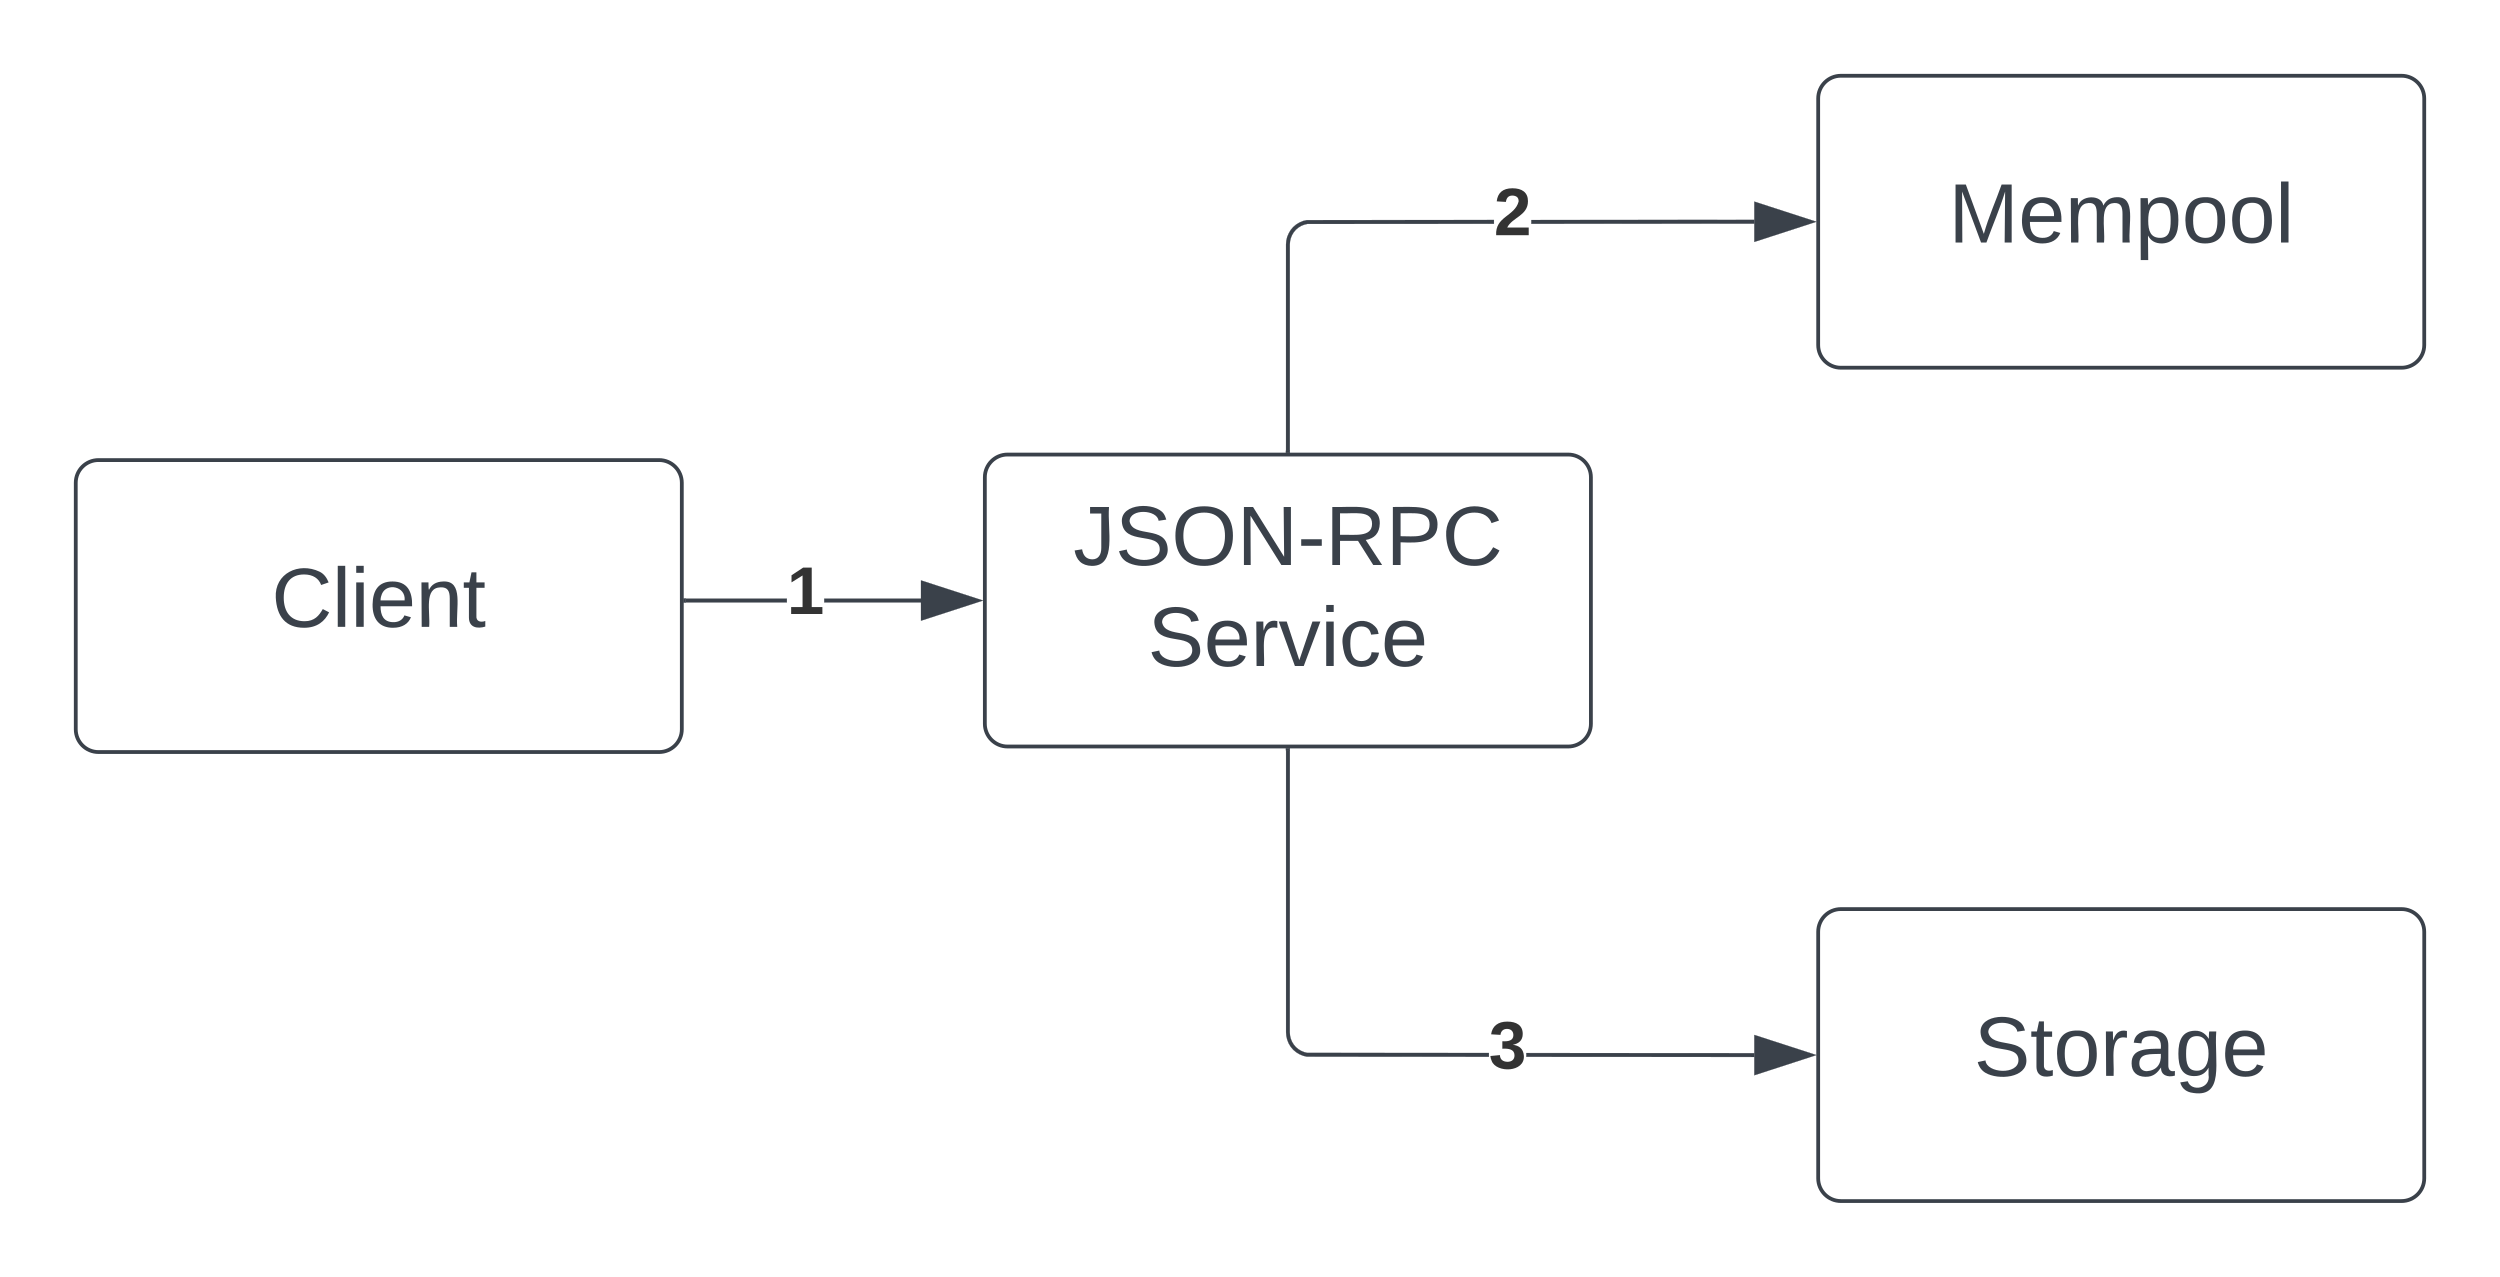
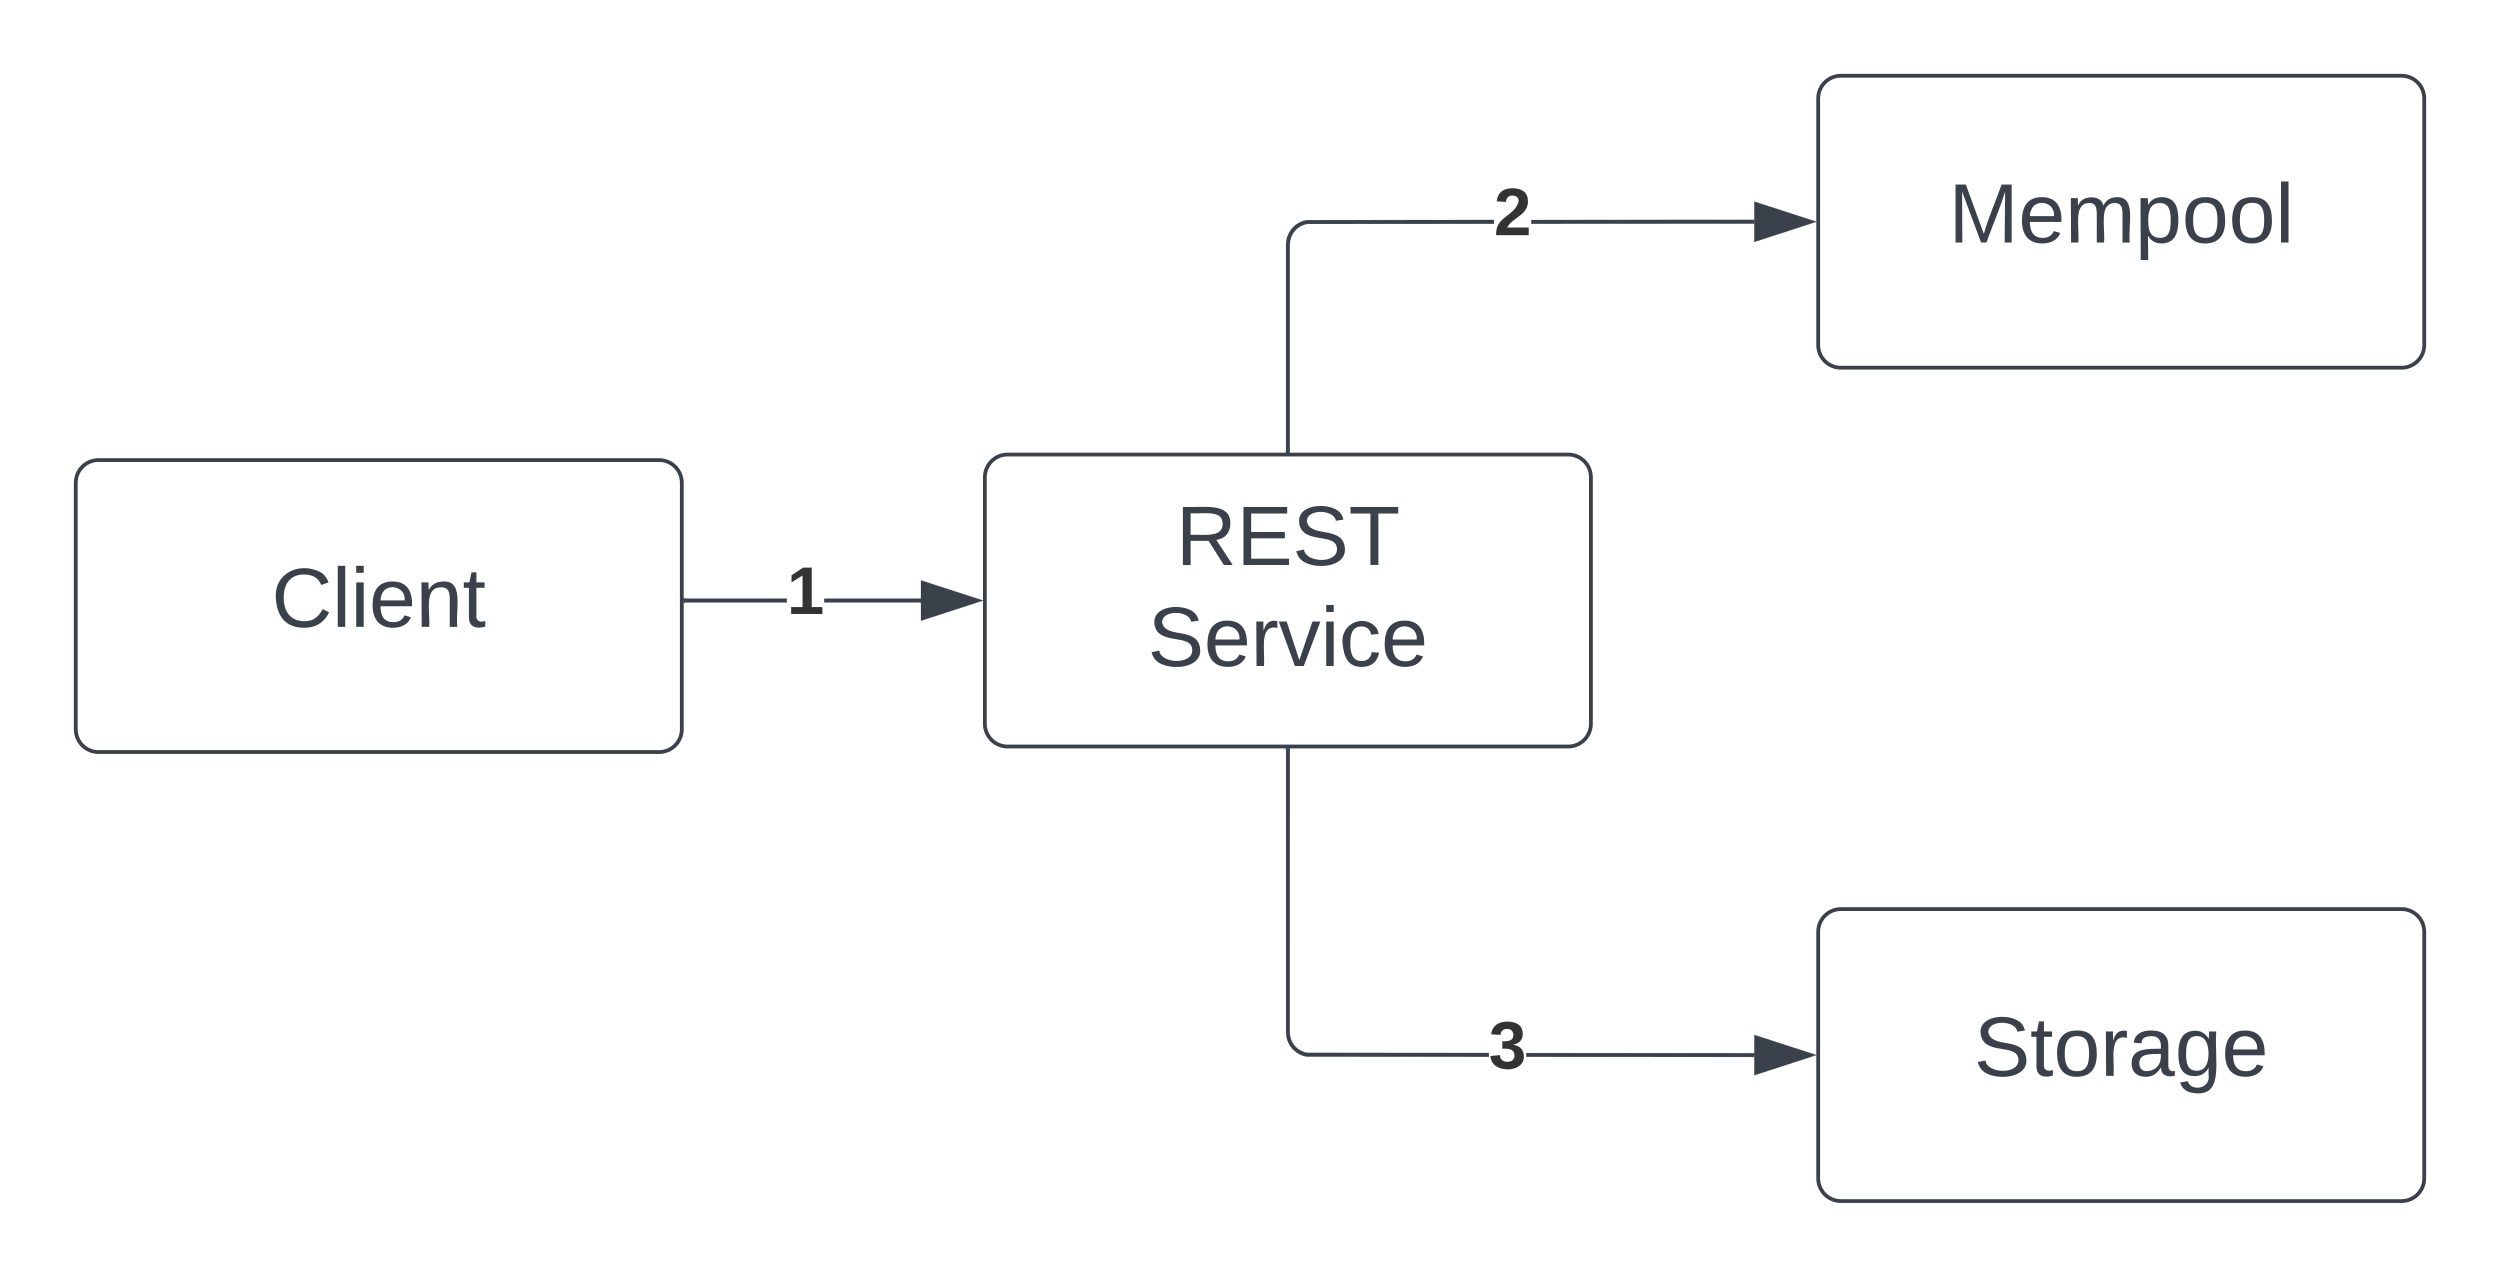
<svg xmlns="http://www.w3.org/2000/svg" xmlns:ns1="lucid" xmlns:xlink="http://www.w3.org/1999/xlink" width="660" height="337.08">
  <g transform="translate(-620 -800)" ns1:page-tab-id="0_0">
    <path d="M640 927.46a6 6 0 0 1 6-6h148a6 6 0 0 1 6 6v65.08a6 6 0 0 1-6 6H646a6 6 0 0 1-6-6z" stroke="#3a414a" fill-opacity="0" />
    <use xlink:href="#a" transform="matrix(1,0,0,1,645,926.4583) translate(46.69753 39.02778)" />
    <path d="M880 926a6 6 0 0 1 6-6h148a6 6 0 0 1 6 6v65.08a6 6 0 0 1-6 6H886a6 6 0 0 1-6-6z" stroke="#3a414a" fill-opacity="0" />
-     <use xlink:href="#b" transform="matrix(1,0,0,1,885,925) translate(18.33333 24.15278)" />
+     <use xlink:href="#b" transform="matrix(1,0,0,1,885,925) translate(45.4321 24.15278)" />
    <use xlink:href="#c" transform="matrix(1,0,0,1,885,925) translate(38.02469 50.81944)" />
    <path d="M1100 826a6 6 0 0 1 6-6h148a6 6 0 0 1 6 6v65.08a6 6 0 0 1-6 6h-148a6 6 0 0 1-6-6z" stroke="#3a414a" fill-opacity="0" />
    <use xlink:href="#d" transform="matrix(1,0,0,1,1105,825) translate(29.41358 39.02778)" />
    <path d="M1100 1046a6 6 0 0 1 6-6h148a6 6 0 0 1 6 6v65.08a6 6 0 0 1-6 6h-148a6 6 0 0 1-6-6z" stroke="#3a414a" fill-opacity="0" />
    <use xlink:href="#e" transform="matrix(1,0,0,1,1105,1045) translate(36.14198 39.02778)" />
    <path d="M1014.4 859.08l-49.28.04-.82.2-.8.32-.73.45-.66.55-.55.66-.45.75-.33.8-.2.83-.07.88v54.48h-1v-54.52l.08-1 .24-1 .4-.93.52-.88.66-.78.78-.66.87-.53.94-.4 1-.23 49.4-.04zm68.75-.04l-58.88.04v-1l58.88-.04z" stroke="#3a414a" stroke-width=".05" fill="#3a414a" />
    <path d="M960.5 919.54h-1v-.52h1z" fill="#3a414a" />
    <path d="M960.52 919.56h-1.04V919h1.04zm-1-.5v.45h.96v-.45z" stroke="#3a414a" stroke-width=".05" fill="#3a414a" />
    <path d="M1097.92 858.54l-14.27 4.64v-9.27z" fill="#3a414a" />
    <path d="M1099.54 858.54l-16.4 5.33v-10.65zm-15.4 3.95l12.16-3.96-12.15-3.95z" stroke="#3a414a" stroke-width=".05" fill="#3a414a" />
    <use xlink:href="#f" transform="matrix(1,0,0,1,1014.395,847.875) translate(0 14.22222)" />
    <path d="M827.73 959.04h-26.77v-1h26.77zm35.42 0H837.6v-1h25.55z" stroke="#3a414a" stroke-width=".05" fill="#3a414a" />
    <path d="M877.92 958.54l-14.27 4.64v-9.27z" fill="#3a414a" />
    <path d="M879.54 958.54l-16.4 5.33v-10.65zm-15.4 3.95l12.16-3.96-12.15-3.95z" stroke="#3a414a" stroke-width=".05" fill="#3a414a" />
    <path d="M800.97 959.04h-.5v-1h.5z" fill="#3a414a" />
    <path d="M801 959.07h-.56v-1.05h.56zm-.5-1v.95h.45v-.95z" stroke="#3a414a" stroke-width=".05" fill="#3a414a" />
    <use xlink:href="#g" transform="matrix(1,0,0,1,827.7284,947.875) translate(0 14.22222)" />
    <path d="M1083.15 1078.04v1l-60.2-.04v-1zm-122.65-5.52l.07.88.2.84.33.8.45.73.56.66.67.56.73.44.8.33.82.2 47.94.03v1l-48.06-.03-1-.24-.95-.4-.87-.53-.78-.66-.66-.78-.53-.87-.38-.95-.24-1-.08-1v-74.5h1z" stroke="#3a414a" stroke-width=".05" fill="#3a414a" />
    <path d="M960.5 998.06h-1v-.5h1z" fill="#3a414a" />
    <path d="M960.52 998.08h-1.04v-.56h1.04zm-1-.5v.45h.96v-.46z" stroke="#3a414a" stroke-width=".05" fill="#3a414a" />
    <path d="M1097.92 1078.54l-14.27 4.64v-9.27z" fill="#3a414a" />
    <path d="M1099.54 1078.54l-16.4 5.33v-10.65zm-15.4 3.95l12.16-3.96-12.15-3.95z" stroke="#3a414a" stroke-width=".05" fill="#3a414a" />
    <use xlink:href="#h" transform="matrix(1,0,0,1,1013.062,1067.875) translate(0 14.22222)" />
    <defs>
      <path fill="#3a414a" d="M212-179c-10-28-35-45-73-45-59 0-87 40-87 99 0 60 29 101 89 101 43 0 62-24 78-52l27 14C228-24 195 4 139 4 59 4 22-46 18-125c-6-104 99-153 187-111 19 9 31 26 39 46" id="i" />
      <path fill="#3a414a" d="M24 0v-261h32V0H24" id="j" />
      <path fill="#3a414a" d="M24-231v-30h32v30H24zM24 0v-190h32V0H24" id="k" />
      <path fill="#3a414a" d="M100-194c63 0 86 42 84 106H49c0 40 14 67 53 68 26 1 43-12 49-29l28 8c-11 28-37 45-77 45C44 4 14-33 15-96c1-61 26-98 85-98zm52 81c6-60-76-77-97-28-3 7-6 17-6 28h103" id="l" />
      <path fill="#3a414a" d="M117-194c89-4 53 116 60 194h-32v-121c0-31-8-49-39-48C34-167 62-67 57 0H25l-1-190h30c1 10-1 24 2 32 11-22 29-35 61-36" id="m" />
      <path fill="#3a414a" d="M59-47c-2 24 18 29 38 22v24C64 9 27 4 27-40v-127H5v-23h24l9-43h21v43h35v23H59v120" id="n" />
      <g id="a">
        <use transform="matrix(0.0617284,0,0,0.0617284,0,0)" xlink:href="#i" />
        <use transform="matrix(0.0617284,0,0,0.0617284,15.98765,0)" xlink:href="#j" />
        <use transform="matrix(0.0617284,0,0,0.0617284,20.8642,0)" xlink:href="#k" />
        <use transform="matrix(0.0617284,0,0,0.0617284,25.74074,0)" xlink:href="#l" />
        <use transform="matrix(0.0617284,0,0,0.0617284,38.08642,0)" xlink:href="#m" />
        <use transform="matrix(0.0617284,0,0,0.0617284,50.4321,0)" xlink:href="#n" />
      </g>
-       <path fill="#3a414a" d="M153-248C145-148 188 4 80 4 36 3 13-21 6-62l32-5c4 25 16 42 43 43 27 0 39-20 39-49v-147H72v-28h81" id="o" />
-       <path fill="#3a414a" d="M185-189c-5-48-123-54-124 2 14 75 158 14 163 119 3 78-121 87-175 55-17-10-28-26-33-46l33-7c5 56 141 63 141-1 0-78-155-14-162-118-5-82 145-84 179-34 5 7 8 16 11 25" id="p" />
-       <path fill="#3a414a" d="M140-251c81 0 123 46 123 126C263-46 219 4 140 4 59 4 17-45 17-125s42-126 123-126zm0 227c63 0 89-41 89-101s-29-99-89-99c-61 0-89 39-89 99S79-25 140-24" id="q" />
-       <path fill="#3a414a" d="M190 0L58-211 59 0H30v-248h39L202-35l-2-213h31V0h-41" id="r" />
-       <path fill="#3a414a" d="M16-82v-28h88v28H16" id="s" />
-       <path fill="#3a414a" d="M233-177c-1 41-23 64-60 70L243 0h-38l-65-103H63V0H30v-248c88 3 205-21 203 71zM63-129c60-2 137 13 137-47 0-61-80-42-137-45v92" id="t" />
-       <path fill="#3a414a" d="M30-248c87 1 191-15 191 75 0 78-77 80-158 76V0H30v-248zm33 125c57 0 124 11 124-50 0-59-68-47-124-48v98" id="u" />
+       <path fill="#3a414a" d="M233-177c-1 41-23 64-60 70L243 0h-38l-65-103H63V0H30v-248c88 3 205-21 203 71zM63-129c60-2 137 13 137-47 0-61-80-42-137-45v92" id="o" />
+       <path fill="#3a414a" d="M30 0v-248h187v28H63v79h144v27H63v87h162V0H30" id="p" />
+       <path fill="#3a414a" d="M185-189c-5-48-123-54-124 2 14 75 158 14 163 119 3 78-121 87-175 55-17-10-28-26-33-46l33-7c5 56 141 63 141-1 0-78-155-14-162-118-5-82 145-84 179-34 5 7 8 16 11 25" id="q" />
+       <path fill="#3a414a" d="M127-220V0H93v-220H8v-28h204v28h-85" id="r" />
      <g id="b">
        <use transform="matrix(0.0617284,0,0,0.0617284,0,0)" xlink:href="#o" />
-         <use transform="matrix(0.0617284,0,0,0.0617284,11.11111,0)" xlink:href="#p" />
-         <use transform="matrix(0.0617284,0,0,0.0617284,25.92593,0)" xlink:href="#q" />
-         <use transform="matrix(0.0617284,0,0,0.0617284,43.20988,0)" xlink:href="#r" />
-         <use transform="matrix(0.0617284,0,0,0.0617284,59.19753,0)" xlink:href="#s" />
-         <use transform="matrix(0.0617284,0,0,0.0617284,66.54321,0)" xlink:href="#t" />
-         <use transform="matrix(0.0617284,0,0,0.0617284,82.53086,0)" xlink:href="#u" />
-         <use transform="matrix(0.0617284,0,0,0.0617284,97.34568,0)" xlink:href="#i" />
+         <use transform="matrix(0.0617284,0,0,0.0617284,15.98765,0)" xlink:href="#p" />
+         <use transform="matrix(0.0617284,0,0,0.0617284,30.80247,0)" xlink:href="#q" />
+         <use transform="matrix(0.0617284,0,0,0.0617284,45.61728,0)" xlink:href="#r" />
      </g>
-       <path fill="#3a414a" d="M114-163C36-179 61-72 57 0H25l-1-190h30c1 12-1 29 2 39 6-27 23-49 58-41v29" id="v" />
-       <path fill="#3a414a" d="M108 0H70L1-190h34L89-25l56-165h34" id="w" />
-       <path fill="#3a414a" d="M96-169c-40 0-48 33-48 73s9 75 48 75c24 0 41-14 43-38l32 2c-6 37-31 61-74 61-59 0-76-41-82-99-10-93 101-131 147-64 4 7 5 14 7 22l-32 3c-4-21-16-35-41-35" id="x" />
+       <path fill="#3a414a" d="M114-163C36-179 61-72 57 0H25l-1-190h30c1 12-1 29 2 39 6-27 23-49 58-41v29" id="s" />
+       <path fill="#3a414a" d="M108 0H70L1-190h34L89-25l56-165h34" id="t" />
+       <path fill="#3a414a" d="M96-169c-40 0-48 33-48 73s9 75 48 75c24 0 41-14 43-38l32 2c-6 37-31 61-74 61-59 0-76-41-82-99-10-93 101-131 147-64 4 7 5 14 7 22l-32 3c-4-21-16-35-41-35" id="u" />
      <g id="c">
-         <use transform="matrix(0.0617284,0,0,0.0617284,0,0)" xlink:href="#p" />
+         <use transform="matrix(0.0617284,0,0,0.0617284,0,0)" xlink:href="#q" />
        <use transform="matrix(0.0617284,0,0,0.0617284,14.81481,0)" xlink:href="#l" />
-         <use transform="matrix(0.0617284,0,0,0.0617284,27.16049,0)" xlink:href="#v" />
-         <use transform="matrix(0.0617284,0,0,0.0617284,34.50617,0)" xlink:href="#w" />
+         <use transform="matrix(0.0617284,0,0,0.0617284,27.16049,0)" xlink:href="#s" />
+         <use transform="matrix(0.0617284,0,0,0.0617284,34.50617,0)" xlink:href="#t" />
        <use transform="matrix(0.0617284,0,0,0.0617284,45.61728,0)" xlink:href="#k" />
-         <use transform="matrix(0.0617284,0,0,0.0617284,50.49383,0)" xlink:href="#x" />
+         <use transform="matrix(0.0617284,0,0,0.0617284,50.49383,0)" xlink:href="#u" />
        <use transform="matrix(0.0617284,0,0,0.0617284,61.60494,0)" xlink:href="#l" />
      </g>
-       <path fill="#3a414a" d="M240 0l2-218c-23 76-54 145-80 218h-23L58-218 59 0H30v-248h44l77 211c21-75 51-140 76-211h43V0h-30" id="y" />
-       <path fill="#3a414a" d="M210-169c-67 3-38 105-44 169h-31v-121c0-29-5-50-35-48C34-165 62-65 56 0H25l-1-190h30c1 10-1 24 2 32 10-44 99-50 107 0 11-21 27-35 58-36 85-2 47 119 55 194h-31v-121c0-29-5-49-35-48" id="z" />
-       <path fill="#3a414a" d="M115-194c55 1 70 41 70 98S169 2 115 4C84 4 66-9 55-30l1 105H24l-1-265h31l2 30c10-21 28-34 59-34zm-8 174c40 0 45-34 45-75s-6-73-45-74c-42 0-51 32-51 76 0 43 10 73 51 73" id="A" />
-       <path fill="#3a414a" d="M100-194c62-1 85 37 85 99 1 63-27 99-86 99S16-35 15-95c0-66 28-99 85-99zM99-20c44 1 53-31 53-75 0-43-8-75-51-75s-53 32-53 75 10 74 51 75" id="B" />
+       <path fill="#3a414a" d="M240 0l2-218c-23 76-54 145-80 218h-23L58-218 59 0H30v-248h44l77 211c21-75 51-140 76-211h43V0h-30" id="v" />
+       <path fill="#3a414a" d="M210-169c-67 3-38 105-44 169h-31v-121c0-29-5-50-35-48C34-165 62-65 56 0H25l-1-190h30c1 10-1 24 2 32 10-44 99-50 107 0 11-21 27-35 58-36 85-2 47 119 55 194h-31v-121c0-29-5-49-35-48" id="w" />
+       <path fill="#3a414a" d="M115-194c55 1 70 41 70 98S169 2 115 4C84 4 66-9 55-30l1 105H24l-1-265h31l2 30c10-21 28-34 59-34zm-8 174c40 0 45-34 45-75s-6-73-45-74c-42 0-51 32-51 76 0 43 10 73 51 73" id="x" />
+       <path fill="#3a414a" d="M100-194c62-1 85 37 85 99 1 63-27 99-86 99S16-35 15-95c0-66 28-99 85-99zM99-20c44 1 53-31 53-75 0-43-8-75-51-75s-53 32-53 75 10 74 51 75" id="y" />
      <g id="d">
-         <use transform="matrix(0.0617284,0,0,0.0617284,0,0)" xlink:href="#y" />
+         <use transform="matrix(0.0617284,0,0,0.0617284,0,0)" xlink:href="#v" />
        <use transform="matrix(0.0617284,0,0,0.0617284,18.45679,0)" xlink:href="#l" />
-         <use transform="matrix(0.0617284,0,0,0.0617284,30.80247,0)" xlink:href="#z" />
-         <use transform="matrix(0.0617284,0,0,0.0617284,49.25926,0)" xlink:href="#A" />
-         <use transform="matrix(0.0617284,0,0,0.0617284,61.60494,0)" xlink:href="#B" />
-         <use transform="matrix(0.0617284,0,0,0.0617284,73.95062,0)" xlink:href="#B" />
+         <use transform="matrix(0.0617284,0,0,0.0617284,30.80247,0)" xlink:href="#w" />
+         <use transform="matrix(0.0617284,0,0,0.0617284,49.25926,0)" xlink:href="#x" />
+         <use transform="matrix(0.0617284,0,0,0.0617284,61.60494,0)" xlink:href="#y" />
+         <use transform="matrix(0.0617284,0,0,0.0617284,73.95062,0)" xlink:href="#y" />
        <use transform="matrix(0.0617284,0,0,0.0617284,86.2963,0)" xlink:href="#j" />
      </g>
-       <path fill="#3a414a" d="M141-36C126-15 110 5 73 4 37 3 15-17 15-53c-1-64 63-63 125-63 3-35-9-54-41-54-24 1-41 7-42 31l-33-3c5-37 33-52 76-52 45 0 72 20 72 64v82c-1 20 7 32 28 27v20c-31 9-61-2-59-35zM48-53c0 20 12 33 32 33 41-3 63-29 60-74-43 2-92-5-92 41" id="C" />
-       <path fill="#3a414a" d="M177-190C167-65 218 103 67 71c-23-6-38-20-44-43l32-5c15 47 100 32 89-28v-30C133-14 115 1 83 1 29 1 15-40 15-95c0-56 16-97 71-98 29-1 48 16 59 35 1-10 0-23 2-32h30zM94-22c36 0 50-32 50-73 0-42-14-75-50-75-39 0-46 34-46 75s6 73 46 73" id="D" />
+       <path fill="#3a414a" d="M141-36C126-15 110 5 73 4 37 3 15-17 15-53c-1-64 63-63 125-63 3-35-9-54-41-54-24 1-41 7-42 31l-33-3c5-37 33-52 76-52 45 0 72 20 72 64v82c-1 20 7 32 28 27v20c-31 9-61-2-59-35zM48-53c0 20 12 33 32 33 41-3 63-29 60-74-43 2-92-5-92 41" id="z" />
+       <path fill="#3a414a" d="M177-190C167-65 218 103 67 71c-23-6-38-20-44-43l32-5c15 47 100 32 89-28v-30C133-14 115 1 83 1 29 1 15-40 15-95c0-56 16-97 71-98 29-1 48 16 59 35 1-10 0-23 2-32h30zM94-22c36 0 50-32 50-73 0-42-14-75-50-75-39 0-46 34-46 75s6 73 46 73" id="A" />
      <g id="e">
-         <use transform="matrix(0.0617284,0,0,0.0617284,0,0)" xlink:href="#p" />
+         <use transform="matrix(0.0617284,0,0,0.0617284,0,0)" xlink:href="#q" />
        <use transform="matrix(0.0617284,0,0,0.0617284,14.81481,0)" xlink:href="#n" />
-         <use transform="matrix(0.0617284,0,0,0.0617284,20.98765,0)" xlink:href="#B" />
-         <use transform="matrix(0.0617284,0,0,0.0617284,33.33333,0)" xlink:href="#v" />
-         <use transform="matrix(0.0617284,0,0,0.0617284,40.67901,0)" xlink:href="#C" />
-         <use transform="matrix(0.0617284,0,0,0.0617284,53.02469,0)" xlink:href="#D" />
+         <use transform="matrix(0.0617284,0,0,0.0617284,20.98765,0)" xlink:href="#y" />
+         <use transform="matrix(0.0617284,0,0,0.0617284,33.33333,0)" xlink:href="#s" />
+         <use transform="matrix(0.0617284,0,0,0.0617284,40.67901,0)" xlink:href="#z" />
+         <use transform="matrix(0.0617284,0,0,0.0617284,53.02469,0)" xlink:href="#A" />
        <use transform="matrix(0.0617284,0,0,0.0617284,65.37037,0)" xlink:href="#l" />
      </g>
-       <path fill="#333" d="M182-182c0 78-84 86-111 141h115V0H12c-6-101 99-100 120-180 1-22-12-31-33-32-23 0-32 14-35 34l-49-3c5-45 32-70 84-70 51 0 83 22 83 69" id="E" />
-       <use transform="matrix(0.04938272,0,0,0.04938272,0,0)" xlink:href="#E" id="f" />
-       <path fill="#333" d="M23 0v-37h61v-169l-59 37v-38l62-41h46v211h57V0H23" id="F" />
-       <use transform="matrix(0.04938272,0,0,0.04938272,0,0)" xlink:href="#F" id="g" />
-       <path fill="#333" d="M128-127c34 4 56 21 59 58 7 91-148 94-172 28-4-9-6-17-7-26l51-5c1 24 16 35 40 36 23 0 39-12 38-36-1-31-31-36-65-34v-40c32 2 59-3 59-33 0-20-13-33-34-33s-33 13-35 32l-50-3c6-44 37-68 86-68 50 0 83 20 83 66 0 35-22 52-53 58" id="G" />
-       <use transform="matrix(0.04938272,0,0,0.04938272,0,0)" xlink:href="#G" id="h" />
+       <path fill="#333" d="M182-182c0 78-84 86-111 141h115V0H12c-6-101 99-100 120-180 1-22-12-31-33-32-23 0-32 14-35 34l-49-3c5-45 32-70 84-70 51 0 83 22 83 69" id="B" />
+       <use transform="matrix(0.04938272,0,0,0.04938272,0,0)" xlink:href="#B" id="f" />
+       <path fill="#333" d="M23 0v-37h61v-169l-59 37v-38l62-41h46v211h57V0H23" id="C" />
+       <use transform="matrix(0.04938272,0,0,0.04938272,0,0)" xlink:href="#C" id="g" />
+       <path fill="#333" d="M128-127c34 4 56 21 59 58 7 91-148 94-172 28-4-9-6-17-7-26l51-5c1 24 16 35 40 36 23 0 39-12 38-36-1-31-31-36-65-34v-40c32 2 59-3 59-33 0-20-13-33-34-33s-33 13-35 32l-50-3c6-44 37-68 86-68 50 0 83 20 83 66 0 35-22 52-53 58" id="D" />
+       <use transform="matrix(0.04938272,0,0,0.04938272,0,0)" xlink:href="#D" id="h" />
    </defs>
  </g>
</svg>
